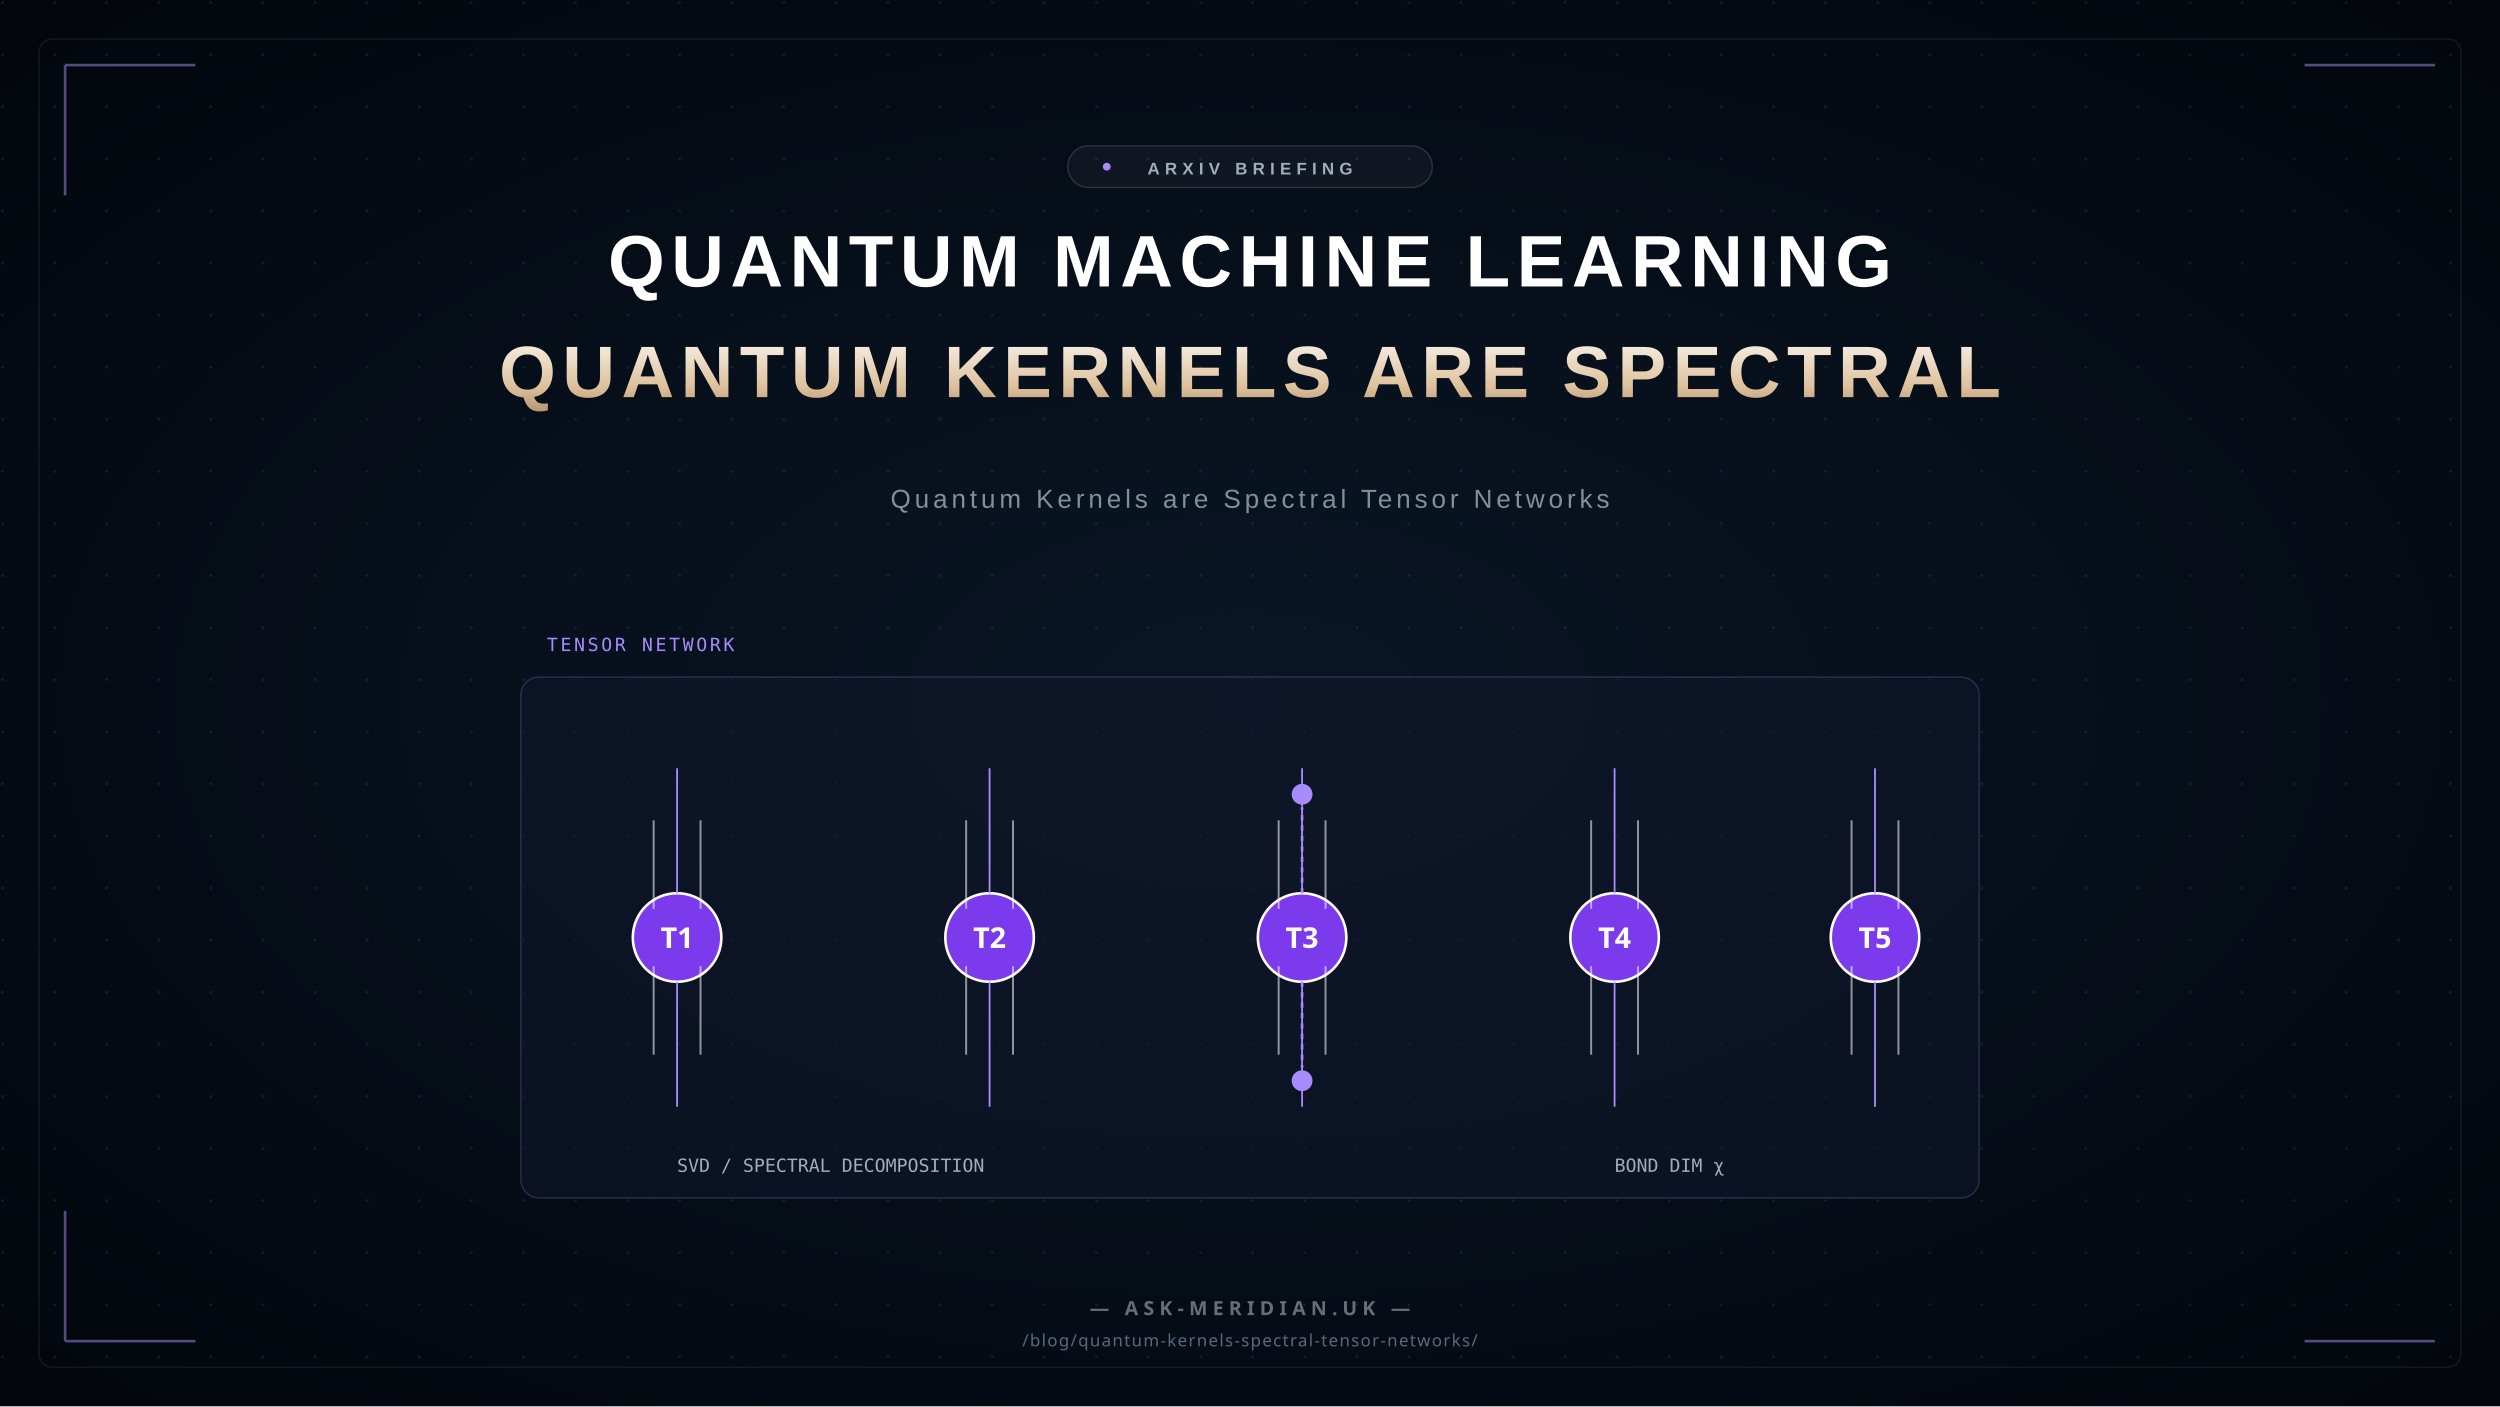
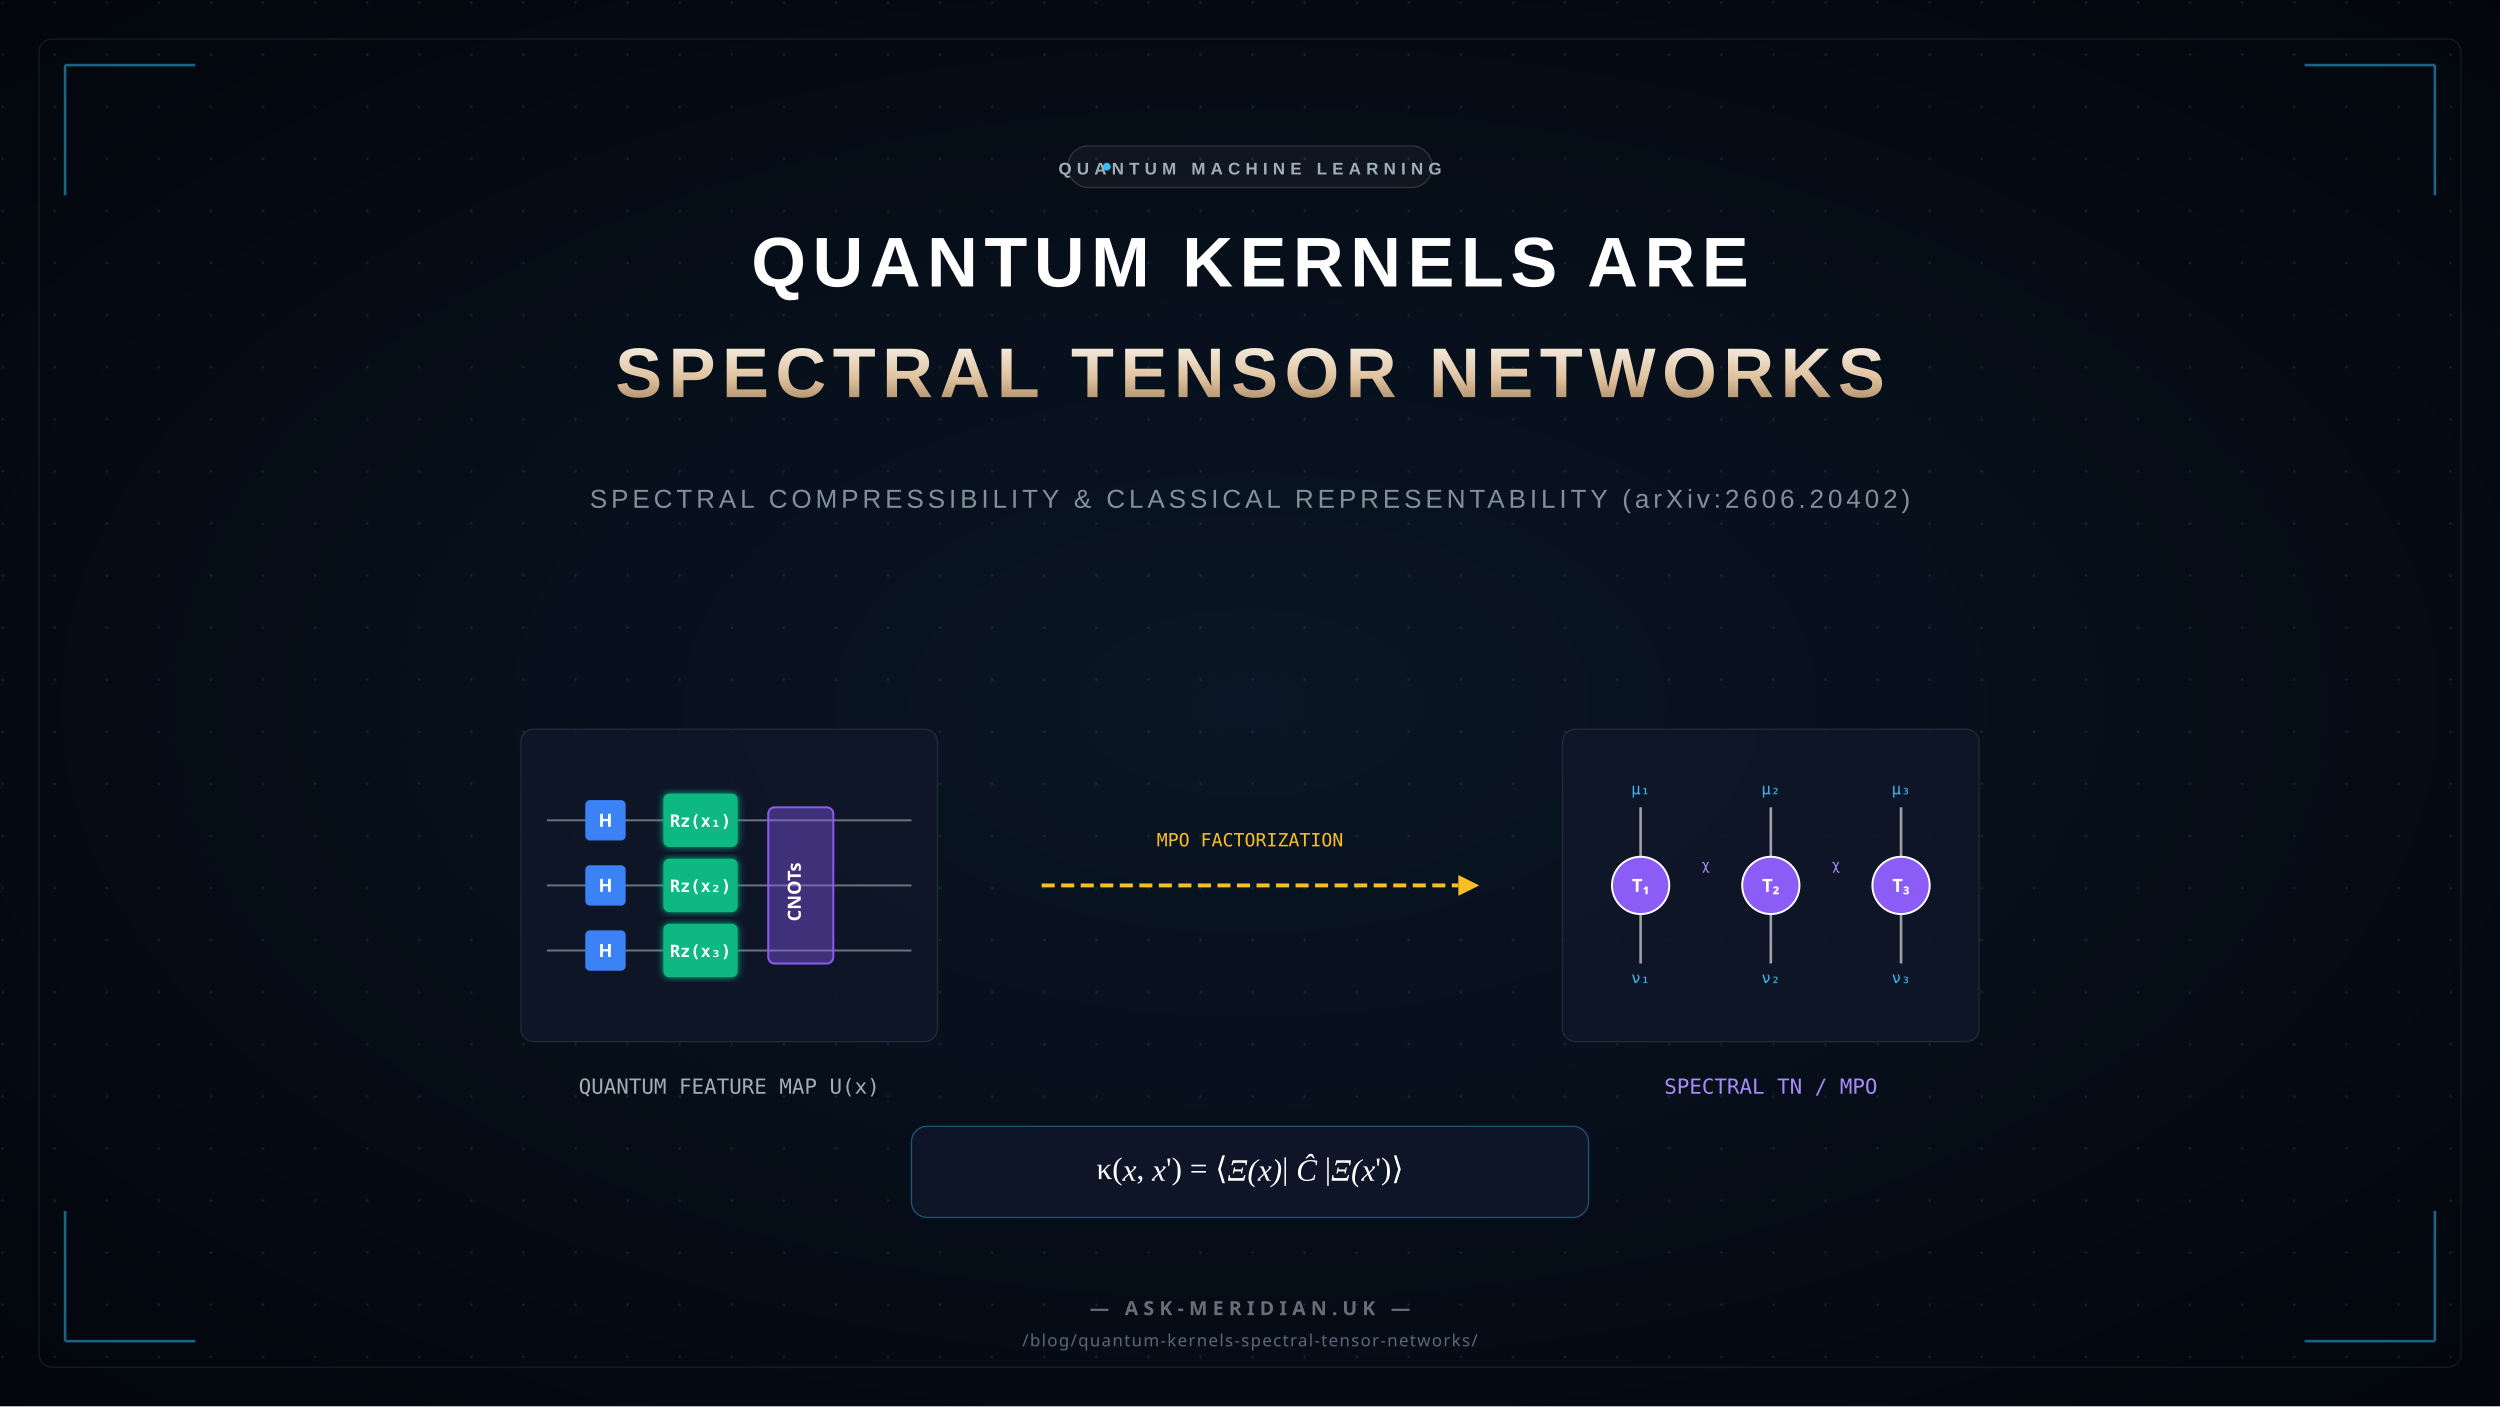
<svg xmlns="http://www.w3.org/2000/svg" viewBox="0 0 1920 1080" width="1920" height="1080">
  <defs>
    <radialGradient id="spaceGradient" cx="50%" cy="50%" r="75%">
      <stop offset="0%" stop-color="#0a1625" />
      <stop offset="60%" stop-color="#050c16" />
      <stop offset="100%" stop-color="#02050a" />
    </radialGradient>
    <linearGradient id="goldText" x1="0%" y1="0%" x2="0%" y2="100%">
      <stop offset="0%" stop-color="#f3e9dc" />
      <stop offset="60%" stop-color="#dfc29e" />
      <stop offset="100%" stop-color="#b89773" />
    </linearGradient>
-     <linearGradient id="accentGrad" x1="0%" y1="0%" x2="100%" y2="0%">
-       <stop offset="0%" stop-color="#a78bfa" stop-opacity="0" />
-       <stop offset="50%" stop-color="#a78bfa" stop-opacity="0.95" />
-       <stop offset="100%" stop-color="#a78bfa" stop-opacity="0" />
-     </linearGradient>
-     <linearGradient id="spectrumGrad" x1="0%" y1="0%" x2="100%" y2="0%">
+     <linearGradient id="spectrumGrad" x1="0%" y1="50%" x2="100%" y2="50%">
      <stop offset="0%" stop-color="#ef4444" />
      <stop offset="20%" stop-color="#f59e0b" />
      <stop offset="40%" stop-color="#10b981" />
      <stop offset="60%" stop-color="#3b82f6" />
      <stop offset="80%" stop-color="#8b5cf6" />
      <stop offset="100%" stop-color="#ec4899" />
    </linearGradient>
    <pattern id="dotPattern" width="40" height="40" patternUnits="userSpaceOnUse">
      <circle cx="2" cy="2" r="1" fill="#58a6ff" fill-opacity="0.15" />
    </pattern>
    <filter id="glow">
-       <feGaussianBlur stdDeviation="3" result="b" />
+       <feGaussianBlur stdDeviation="3" result="coloredBlur" />
      <feMerge>
-         <feMergeNode in="b" />
+         <feMergeNode in="coloredBlur" />
        <feMergeNode in="SourceGraphic" />
      </feMerge>
    </filter>
  </defs>
  <rect width="1920" height="1080" fill="url(#spaceGradient)" />
  <rect width="1920" height="1080" fill="url(#dotPattern)" />
  <rect x="30" y="30" width="1860" height="1020" rx="10" fill="none" stroke="#ffffff" stroke-width="1" opacity="0.08" />
  <g transform="translate(960, 220)" text-anchor="middle" font-family="Arial, sans-serif">
    <g transform="translate(0, -90)">
      <rect x="-140" y="-18" width="280" height="32" rx="16" fill="#ffffff" fill-opacity="0.04" stroke="#ffffff" stroke-opacity="0.15" stroke-width="1" />
-       <circle cx="-110" cy="-2" r="3" fill="#a78bfa" />
-       <text y="4" font-size="13" font-weight="bold" fill="#a0afb7" letter-spacing="4">ARXIV BRIEFING</text>
+       <circle cx="-110" cy="-2" r="3" fill="#38bdf8" />
+       <text y="4" font-size="13" font-weight="bold" fill="#a0afb7" letter-spacing="4">QUANTUM MACHINE LEARNING</text>
    </g>
-     <text font-size="56" font-weight="800" fill="#ffffff" letter-spacing="5">QUANTUM MACHINE LEARNING</text>
-     <text y="85" font-size="56" font-weight="800" fill="url(#goldText)" letter-spacing="5">QUANTUM KERNELS ARE SPECTRAL</text>
-     <text y="170" font-size="20" font-weight="500" fill="#a0afb7" letter-spacing="3" opacity="0.8">Quantum Kernels are Spectral Tensor Networks</text>
+     <text font-size="54" font-weight="800" fill="#ffffff" letter-spacing="5">QUANTUM KERNELS ARE</text>
+     <text y="85" font-size="54" font-weight="800" fill="url(#goldText)" letter-spacing="5">SPECTRAL TENSOR NETWORKS</text>
+     <text y="170" font-size="20" font-weight="500" fill="#a0afb7" letter-spacing="3" opacity="0.8">SPECTRAL COMPRESSIBILITY &amp; CLASSICAL REPRESENTABILITY (arXiv:2606.20402)</text>
  </g>
-   <g transform="translate(960, 720)">
-     <text x="-540" y="-220" font-family="monospace" font-size="14" fill="#a78bfa" letter-spacing="2">TENSOR NETWORK</text>
-     <rect x="-560" y="-200" width="1120" height="400" rx="14" fill="rgba(15,23,42,0.6)" stroke="#a78bfa" stroke-opacity="0.25" />
-     <line x1="-440" y1="0" x2="480" y2="0" stroke="#a78bfa" stroke-width="3" filter="url(#glow)" />
-     <text x="20" y="-12" font-family="serif" font-size="22" fill="#a78bfa" text-anchor="middle">χ</text>
-     <g transform="translate(-440, 0)">
-       <circle r="34" fill="#7c3aed" stroke="#ffffff" stroke-width="2" />
-       <text y="8" font-family="sans-serif" font-size="22" font-weight="bold" fill="#ffffff" text-anchor="middle">T1</text>
-       <line x1="-18" y1="-22" x2="-18" y2="-90" stroke="#ffffff" stroke-opacity="0.55" stroke-width="1.5" />
-       <line x1="18" y1="-22" x2="18" y2="-90" stroke="#ffffff" stroke-opacity="0.55" stroke-width="1.5" />
-       <line x1="-18" y1="22" x2="-18" y2="90" stroke="#ffffff" stroke-opacity="0.55" stroke-width="1.5" />
-       <line x1="18" y1="22" x2="18" y2="90" stroke="#ffffff" stroke-opacity="0.55" stroke-width="1.5" />
-       <line x1="0" y1="-34" x2="0" y2="-130" stroke="#a78bfa" stroke-width="1.4" />
-       <line x1="0" y1="34" x2="0" y2="130" stroke="#a78bfa" stroke-width="1.4" />
+   <g transform="translate(960, 680)">
+     <g transform="translate(-400, 0)">
+       <rect x="-160" y="-120" width="320" height="240" rx="10" fill="rgba(15, 23, 42, 0.8)" stroke="#ffffff" stroke-opacity="0.1" />
+       <line x1="-140" y1="-50" x2="140" y2="-50" stroke="#ffffff" stroke-width="1.5" opacity="0.4" />
+       <line x1="-140" y1="0" x2="140" y2="0" stroke="#ffffff" stroke-width="1.5" opacity="0.4" />
+       <line x1="-140" y1="50" x2="140" y2="50" stroke="#ffffff" stroke-width="1.5" opacity="0.4" />
+       <rect x="-110" y="-65" width="30" height="30" rx="3" fill="#3b82f6" stroke="#3b82f6" stroke-width="1" />
+       <text x="-95" y="-45" font-family="sans-serif" font-size="14" font-weight="bold" fill="#ffffff" text-anchor="middle">H</text>
+       <rect x="-110" y="-15" width="30" height="30" rx="3" fill="#3b82f6" stroke="#3b82f6" stroke-width="1" />
+       <text x="-95" y="5" font-family="sans-serif" font-size="14" font-weight="bold" fill="#ffffff" text-anchor="middle">H</text>
+       <rect x="-110" y="35" width="30" height="30" rx="3" fill="#3b82f6" stroke="#3b82f6" stroke-width="1" />
+       <text x="-95" y="55" font-family="sans-serif" font-size="14" font-weight="bold" fill="#ffffff" text-anchor="middle">H</text>
+       <rect x="-50" y="-70" width="56" height="40" rx="4" fill="#10b981" stroke="#10b981" stroke-width="1" filter="url(#glow)" />
+       <text x="-22" y="-45" font-family="monospace" font-size="13" font-weight="bold" fill="#ffffff" text-anchor="middle">Rz(x₁)</text>
+       <rect x="-50" y="-20" width="56" height="40" rx="4" fill="#10b981" stroke="#10b981" stroke-width="1" filter="url(#glow)" />
+       <text x="-22" y="5" font-family="monospace" font-size="13" font-weight="bold" fill="#ffffff" text-anchor="middle">Rz(x₂)</text>
+       <rect x="-50" y="30" width="56" height="40" rx="4" fill="#10b981" stroke="#10b981" stroke-width="1" filter="url(#glow)" />
+       <text x="-22" y="55" font-family="monospace" font-size="13" font-weight="bold" fill="#ffffff" text-anchor="middle">Rz(x₃)</text>
+       <rect x="30" y="-60" width="50" height="120" rx="5" fill="rgba(139, 92, 246, 0.4)" stroke="#8b5cf6" stroke-width="1.5" />
+       <text x="55" y="5" font-family="sans-serif" font-size="14" font-weight="bold" fill="#ffffff" text-anchor="middle" transform="rotate(-90 55 5)">CNOTs</text>
+       <text y="160" font-family="monospace" font-size="16" fill="#a0afb7" text-anchor="middle">QUANTUM FEATURE MAP U(x)</text>
    </g>
-     <g transform="translate(-200, 0)">
-       <circle r="34" fill="#7c3aed" stroke="#ffffff" stroke-width="2" />
-       <text y="8" font-family="sans-serif" font-size="22" font-weight="bold" fill="#ffffff" text-anchor="middle">T2</text>
-       <line x1="-18" y1="-22" x2="-18" y2="-90" stroke="#ffffff" stroke-opacity="0.55" stroke-width="1.5" />
-       <line x1="18" y1="-22" x2="18" y2="-90" stroke="#ffffff" stroke-opacity="0.55" stroke-width="1.5" />
-       <line x1="-18" y1="22" x2="-18" y2="90" stroke="#ffffff" stroke-opacity="0.55" stroke-width="1.5" />
-       <line x1="18" y1="22" x2="18" y2="90" stroke="#ffffff" stroke-opacity="0.55" stroke-width="1.5" />
-       <line x1="0" y1="-34" x2="0" y2="-130" stroke="#a78bfa" stroke-width="1.4" />
-       <line x1="0" y1="34" x2="0" y2="130" stroke="#a78bfa" stroke-width="1.4" />
+     <g transform="translate(0, 0)">
+       <path d="M -160,0 L 160,0" stroke="#fbbf24" stroke-width="3" stroke-dasharray="10,5" />
+       <polygon points="160,-8 176,0 160,8" fill="#fbbf24" />
+       <text y="-30" font-family="monospace" font-size="14" fill="#fbbf24" text-anchor="middle">MPO FACTORIZATION</text>
    </g>
-     <g transform="translate(40, 0)">
-       <circle r="34" fill="#7c3aed" stroke="#ffffff" stroke-width="2" />
-       <text y="8" font-family="sans-serif" font-size="22" font-weight="bold" fill="#ffffff" text-anchor="middle">T3</text>
-       <line x1="-18" y1="-22" x2="-18" y2="-90" stroke="#ffffff" stroke-opacity="0.55" stroke-width="1.5" />
-       <line x1="18" y1="-22" x2="18" y2="-90" stroke="#ffffff" stroke-opacity="0.55" stroke-width="1.5" />
-       <line x1="-18" y1="22" x2="-18" y2="90" stroke="#ffffff" stroke-opacity="0.55" stroke-width="1.5" />
-       <line x1="18" y1="22" x2="18" y2="90" stroke="#ffffff" stroke-opacity="0.55" stroke-width="1.5" />
-       <line x1="0" y1="-34" x2="0" y2="-130" stroke="#a78bfa" stroke-width="1.4" />
-       <line x1="0" y1="34" x2="0" y2="130" stroke="#a78bfa" stroke-width="1.4" />
+     <g transform="translate(400, 0)">
+       <rect x="-160" y="-120" width="320" height="240" rx="10" fill="rgba(15, 23, 42, 0.8)" stroke="#ffffff" stroke-opacity="0.1" />
+       <line x1="-100" y1="0" x2="100" y2="0" stroke="#a78bfa" stroke-width="4" filter="url(#glow)" />
+       <circle cx="-100" cy="0" r="22" fill="#8b5cf6" stroke="#ffffff" stroke-width="1.5" />
+       <circle cx="0" cy="0" r="22" fill="#8b5cf6" stroke="#ffffff" stroke-width="1.5" />
+       <circle cx="100" cy="0" r="22" fill="#8b5cf6" stroke="#ffffff" stroke-width="1.5" />
+       <text x="-100" y="5" font-family="sans-serif" font-size="14" font-weight="bold" fill="#ffffff" text-anchor="middle">T₁</text>
+       <text x="0" y="5" font-family="sans-serif" font-size="14" font-weight="bold" fill="#ffffff" text-anchor="middle">T₂</text>
+       <text x="100" y="5" font-family="sans-serif" font-size="14" font-weight="bold" fill="#ffffff" text-anchor="middle">T₃</text>
+       <line x1="-100" y1="-22" x2="-100" y2="-60" stroke="#ffffff" stroke-width="2" opacity="0.6" />
+       <line x1="-100" y1="22" x2="-100" y2="60" stroke="#ffffff" stroke-width="2" opacity="0.6" />
+       <line x1="0" y1="-22" x2="0" y2="-60" stroke="#ffffff" stroke-width="2" opacity="0.6" />
+       <line x1="0" y1="22" x2="0" y2="60" stroke="#ffffff" stroke-width="2" opacity="0.6" />
+       <line x1="100" y1="-22" x2="100" y2="-60" stroke="#ffffff" stroke-width="2" opacity="0.6" />
+       <line x1="100" y1="22" x2="100" y2="60" stroke="#ffffff" stroke-width="2" opacity="0.6" />
+       <text x="-100" y="-70" font-family="monospace" font-size="12" fill="#38bdf8" text-anchor="middle">μ₁</text>
+       <text x="-100" y="75" font-family="monospace" font-size="12" fill="#38bdf8" text-anchor="middle">ν₁</text>
+       <text x="0" y="-70" font-family="monospace" font-size="12" fill="#38bdf8" text-anchor="middle">μ₂</text>
+       <text x="0" y="75" font-family="monospace" font-size="12" fill="#38bdf8" text-anchor="middle">ν₂</text>
+       <text x="100" y="-70" font-family="monospace" font-size="12" fill="#38bdf8" text-anchor="middle">μ₃</text>
+       <text x="100" y="75" font-family="monospace" font-size="12" fill="#38bdf8" text-anchor="middle">ν₃</text>
+       <text x="-50" y="-12" font-family="monospace" font-size="11" fill="#a78bfa" text-anchor="middle">χ</text>
+       <text x="50" y="-12" font-family="monospace" font-size="11" fill="#a78bfa" text-anchor="middle">χ</text>
+       <text y="160" font-family="monospace" font-size="16" fill="#a78bfa" text-anchor="middle">SPECTRAL TN / MPO</text>
    </g>
-     <g transform="translate(280, 0)">
-       <circle r="34" fill="#7c3aed" stroke="#ffffff" stroke-width="2" />
-       <text y="8" font-family="sans-serif" font-size="22" font-weight="bold" fill="#ffffff" text-anchor="middle">T4</text>
-       <line x1="-18" y1="-22" x2="-18" y2="-90" stroke="#ffffff" stroke-opacity="0.55" stroke-width="1.5" />
-       <line x1="18" y1="-22" x2="18" y2="-90" stroke="#ffffff" stroke-opacity="0.55" stroke-width="1.5" />
-       <line x1="-18" y1="22" x2="-18" y2="90" stroke="#ffffff" stroke-opacity="0.55" stroke-width="1.5" />
-       <line x1="18" y1="22" x2="18" y2="90" stroke="#ffffff" stroke-opacity="0.55" stroke-width="1.5" />
-       <line x1="0" y1="-34" x2="0" y2="-130" stroke="#a78bfa" stroke-width="1.4" />
-       <line x1="0" y1="34" x2="0" y2="130" stroke="#a78bfa" stroke-width="1.4" />
+     <g transform="translate(0, 220)">
+       <rect x="-260" y="-35" width="520" height="70" rx="12" fill="#0f172a" fill-opacity="0.9" stroke="#38bdf8" stroke-opacity="0.4" />
+       <text font-family="'Times New Roman', Times, serif" font-size="24" fill="#ffffff" text-anchor="middle" dominant-baseline="middle">
+         κ(<tspan font-style="italic">x</tspan>, <tspan font-style="italic">x</tspan>') = ⟨<tspan font-style="italic">Ξ(x)</tspan>| <tspan font-style="italic">Ĉ</tspan> |<tspan font-style="italic">Ξ(x</tspan>')⟩
+       </text>
    </g>
-     <g transform="translate(480, 0)">
-       <circle r="34" fill="#7c3aed" stroke="#ffffff" stroke-width="2" />
-       <text y="8" font-family="sans-serif" font-size="22" font-weight="bold" fill="#ffffff" text-anchor="middle">T5</text>
-       <line x1="-18" y1="-22" x2="-18" y2="-90" stroke="#ffffff" stroke-opacity="0.55" stroke-width="1.5" />
-       <line x1="18" y1="-22" x2="18" y2="-90" stroke="#ffffff" stroke-opacity="0.55" stroke-width="1.5" />
-       <line x1="-18" y1="22" x2="-18" y2="90" stroke="#ffffff" stroke-opacity="0.55" stroke-width="1.5" />
-       <line x1="18" y1="22" x2="18" y2="90" stroke="#ffffff" stroke-opacity="0.55" stroke-width="1.5" />
-       <line x1="0" y1="-34" x2="0" y2="-130" stroke="#a78bfa" stroke-width="1.4" />
-       <line x1="0" y1="34" x2="0" y2="130" stroke="#a78bfa" stroke-width="1.4" />
-     </g>
-     <g transform="translate(40, 0)">
-       <line x1="0" y1="-34" x2="0" y2="-100" stroke="#a78bfa" stroke-width="2" stroke-dasharray="4,4" />
-       <line x1="0" y1="34" x2="0" y2="100" stroke="#a78bfa" stroke-width="2" stroke-dasharray="4,4" />
-       <circle cx="0" cy="-110" r="8" fill="#a78bfa" />
-       <circle cx="0" cy="110" r="8" fill="#a78bfa" />
-     </g>
-     <text x="-440" y="180" font-family="monospace" font-size="14" fill="#a0afb7">SVD / SPECTRAL DECOMPOSITION</text>
-     <text x="280" y="180" font-family="monospace" font-size="14" fill="#a0afb7">BOND DIM χ</text>
  </g>
-   <g stroke="#a78bfa" stroke-width="2" fill="none" opacity="0.5">
+   <g stroke="#38bdf8" stroke-width="2" fill="none" opacity="0.5">
    <path d="M 50,50 L 150,50 M 50,50 L 50,150" />
-     <path d="M 1870,50 L 1770,50 M 1870,50 M 1870,150" />
+     <path d="M 1870,50 L 1770,50 M 1870,50 L 1870,150" />
    <path d="M 50,1030 L 150,1030 M 50,1030 L 50,930" />
-     <path d="M 1870,1030 L 1770,1030 M 1870,1030 M 1870,930" />
+     <path d="M 1870,1030 L 1770,1030 M 1870,1030 L 1870,930" />
  </g>
  <g transform="translate(960, 1010)" text-anchor="middle" font-family="sans-serif">
    <text font-size="15" font-weight="bold" fill="#ffffff" fill-opacity="0.4" letter-spacing="4">— ASK-MERIDIAN.UK —</text>
    <text y="24" font-size="13" fill="#718096" fill-opacity="0.8" letter-spacing="1">/blog/quantum-kernels-spectral-tensor-networks/</text>
  </g>
</svg>
